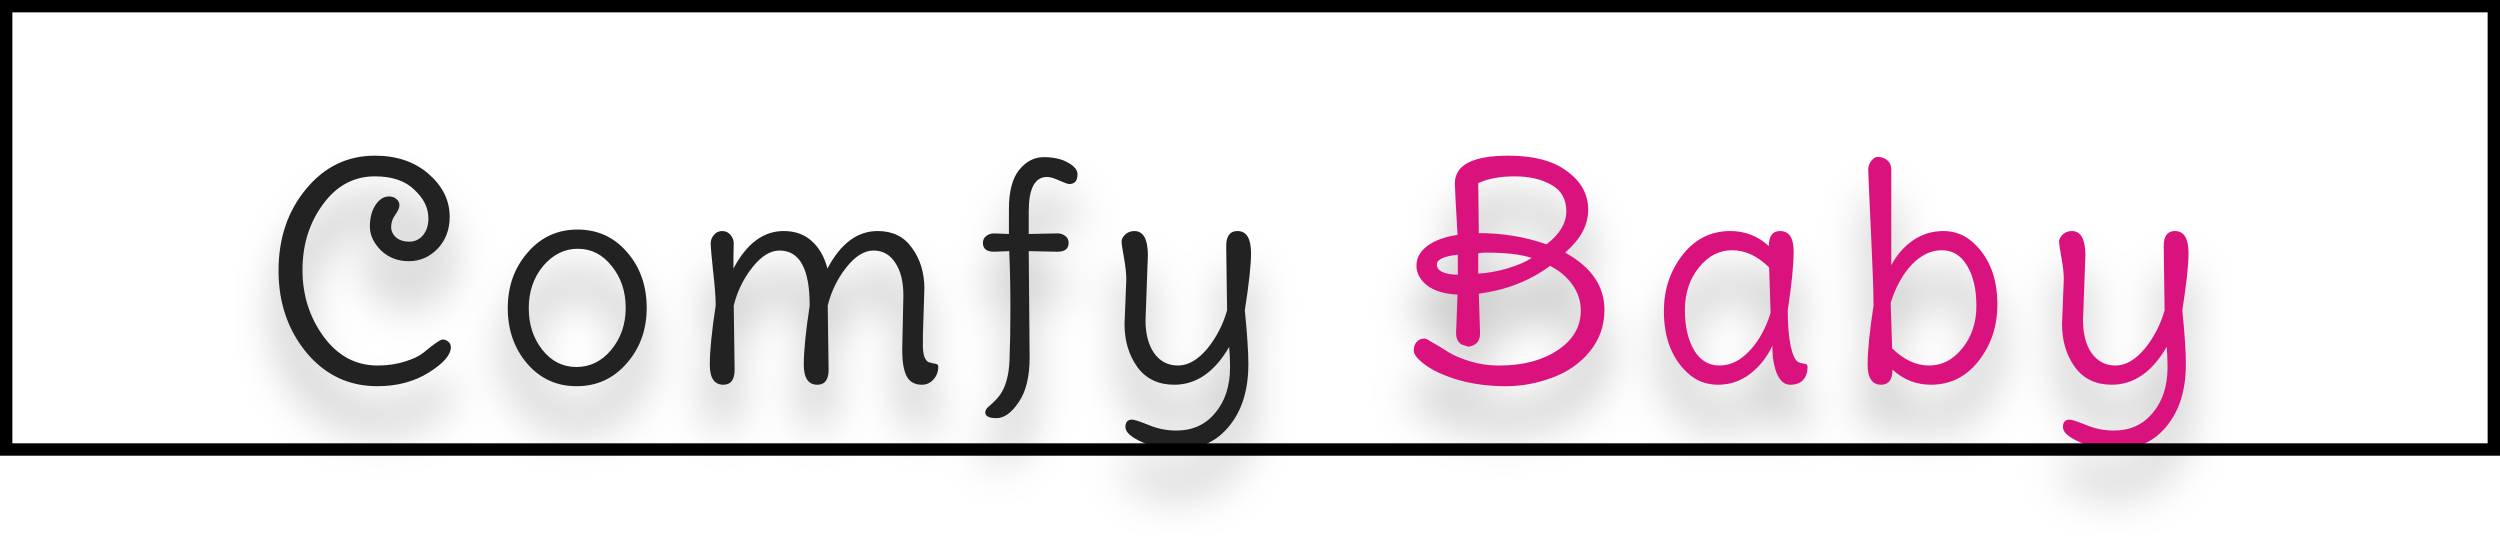
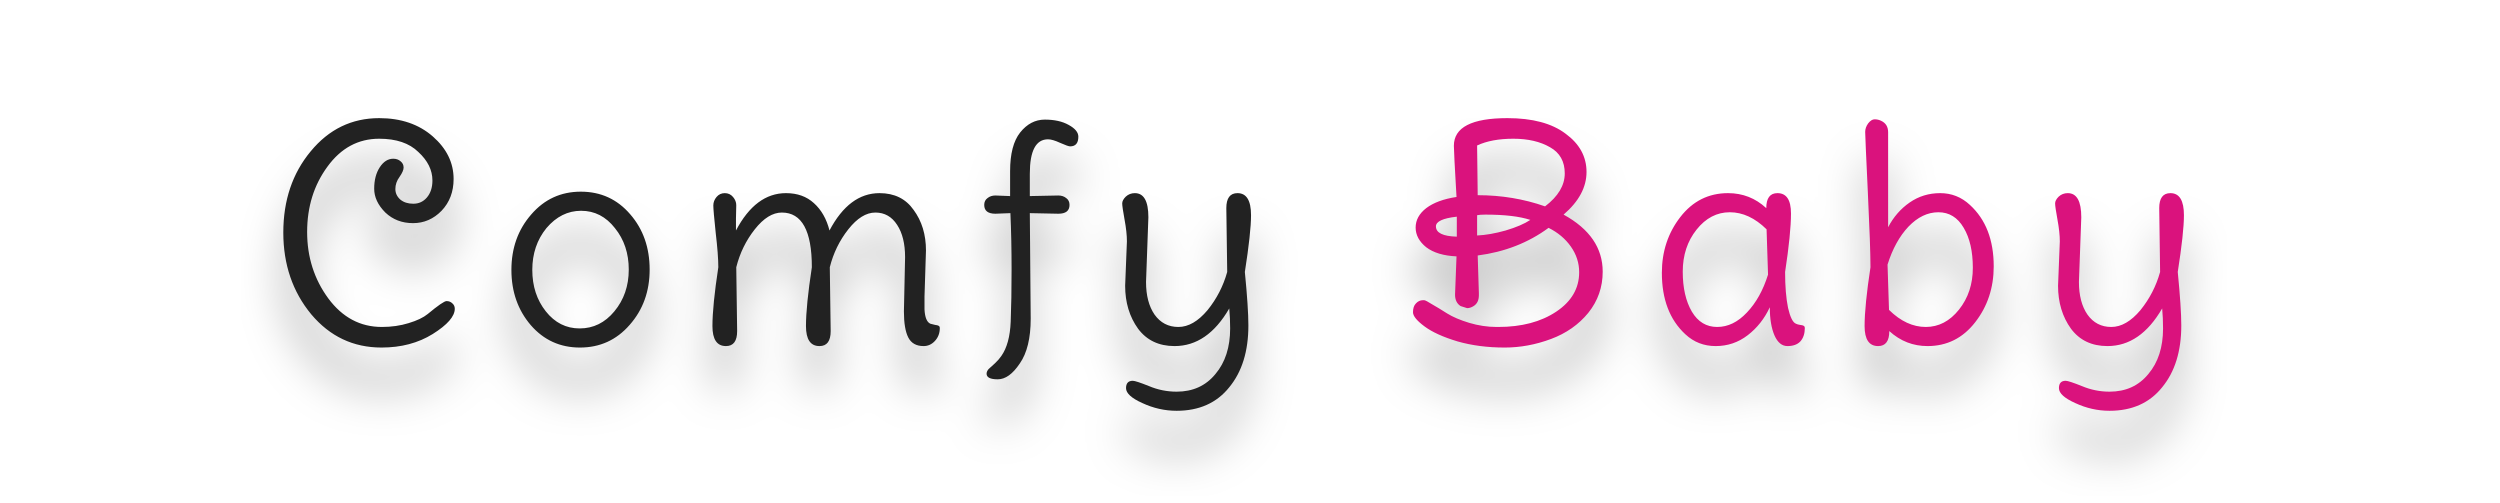
- <svg xmlns="http://www.w3.org/2000/svg" width="203" height="44" viewBox="0 0 203 44" fill="none">
+ <svg xmlns="http://www.w3.org/2000/svg" width="204" height="41" viewBox="0 0 204 41" fill="none">
  <g filter="url(#filter0_d_5_5)">
-     <path d="M30.442 12.64C32.218 12.64 33.674 13.136 34.81 14.128C35.946 15.12 36.514 16.28 36.514 17.608C36.514 18.648 36.186 19.512 35.53 20.2C34.874 20.872 34.098 21.208 33.202 21.208C32.306 21.208 31.554 20.92 30.946 20.344C30.338 19.736 30.034 19.088 30.034 18.4C30.034 17.696 30.186 17.112 30.49 16.648C30.794 16.184 31.162 15.952 31.594 15.952C31.834 15.952 32.034 16.024 32.194 16.168C32.354 16.296 32.434 16.464 32.434 16.672C32.434 16.864 32.322 17.12 32.098 17.44C31.874 17.744 31.762 18.072 31.762 18.424C31.762 18.76 31.898 19.048 32.17 19.288C32.442 19.512 32.794 19.624 33.226 19.624C33.674 19.624 34.042 19.456 34.33 19.12C34.634 18.768 34.786 18.304 34.786 17.728C34.786 16.88 34.402 16.104 33.634 15.4C32.898 14.68 31.834 14.32 30.442 14.32C28.73 14.32 27.322 15.08 26.218 16.6C25.114 18.104 24.562 19.88 24.562 21.928C24.562 23.976 25.138 25.784 26.29 27.352C27.442 28.904 28.898 29.68 30.658 29.68C31.442 29.68 32.17 29.576 32.842 29.368C33.53 29.16 34.05 28.912 34.402 28.624C35.25 27.92 35.762 27.568 35.938 27.568C36.13 27.568 36.29 27.632 36.418 27.76C36.546 27.872 36.61 28.016 36.61 28.192C36.61 28.816 36.01 29.504 34.81 30.256C33.626 30.992 32.234 31.36 30.634 31.36C28.33 31.36 26.418 30.456 24.898 28.648C23.378 26.808 22.618 24.584 22.618 21.976C22.618 19.352 23.362 17.144 24.85 15.352C26.338 13.544 28.202 12.64 30.442 12.64ZM42.935 25.024C42.935 26.352 43.303 27.48 44.039 28.408C44.775 29.336 45.695 29.8 46.799 29.8C47.919 29.8 48.863 29.336 49.631 28.408C50.415 27.464 50.807 26.328 50.807 25C50.807 23.672 50.431 22.544 49.679 21.616C48.943 20.672 48.023 20.2 46.919 20.2C45.831 20.2 44.887 20.672 44.087 21.616C43.319 22.56 42.935 23.696 42.935 25.024ZM42.815 29.536C41.759 28.304 41.231 26.8 41.231 25.024C41.231 23.248 41.767 21.744 42.839 20.512C43.911 19.264 45.263 18.64 46.895 18.64C48.527 18.64 49.871 19.256 50.927 20.488C51.983 21.704 52.511 23.208 52.511 25C52.511 26.776 51.967 28.28 50.879 29.512C49.807 30.744 48.455 31.36 46.823 31.36C45.207 31.36 43.871 30.752 42.815 29.536ZM75.059 23.44L74.939 27.208V28.24C74.971 28.896 75.131 29.288 75.419 29.416C75.531 29.448 75.659 29.48 75.803 29.512C75.947 29.528 76.043 29.552 76.091 29.584C76.155 29.616 76.187 29.68 76.187 29.776C76.187 30.192 76.051 30.544 75.779 30.832C75.523 31.104 75.219 31.24 74.867 31.24C74.275 31.24 73.859 31.008 73.619 30.544C73.379 30.08 73.259 29.368 73.259 28.408L73.355 23.992C73.355 22.888 73.139 22.008 72.707 21.352C72.275 20.68 71.683 20.344 70.931 20.344C70.179 20.344 69.443 20.8 68.723 21.712C68.003 22.624 67.499 23.656 67.211 24.808L67.283 30.016C67.283 30.832 66.979 31.24 66.371 31.24C65.635 31.24 65.267 30.696 65.267 29.608C65.267 28.504 65.427 26.904 65.747 24.808C65.747 21.832 64.931 20.344 63.299 20.344C62.547 20.344 61.811 20.8 61.091 21.712C60.371 22.624 59.867 23.656 59.579 24.808L59.651 30.016C59.651 30.832 59.347 31.24 58.739 31.24C58.003 31.24 57.635 30.696 57.635 29.608C57.635 28.504 57.795 26.904 58.115 24.808C58.115 24.136 58.043 23.192 57.899 21.976C57.771 20.76 57.707 20.024 57.707 19.768C57.707 19.512 57.795 19.28 57.971 19.072C58.147 18.864 58.371 18.76 58.643 18.76C58.915 18.76 59.139 18.864 59.315 19.072C59.491 19.28 59.579 19.504 59.579 19.744C59.579 19.984 59.571 20.344 59.555 20.824C59.555 21.304 59.555 21.632 59.555 21.808C60.627 19.776 61.987 18.76 63.635 18.76C64.563 18.76 65.323 19.032 65.915 19.576C66.523 20.12 66.947 20.864 67.187 21.808C68.259 19.776 69.619 18.76 71.267 18.76C72.483 18.76 73.411 19.216 74.051 20.128C74.723 21.04 75.059 22.144 75.059 23.44ZM80.725 18.952L81.925 19V16.96C81.925 15.552 82.197 14.504 82.741 13.816C83.301 13.112 83.973 12.76 84.757 12.76C85.541 12.76 86.189 12.904 86.701 13.192C87.229 13.48 87.493 13.8 87.493 14.152C87.493 14.68 87.269 14.944 86.821 14.944C86.709 14.944 86.437 14.848 86.005 14.656C85.589 14.464 85.261 14.368 85.021 14.368C84.029 14.368 83.533 15.304 83.533 17.176V19L85.861 18.952C86.117 18.952 86.333 19.024 86.509 19.168C86.685 19.296 86.773 19.48 86.773 19.72C86.773 20.2 86.469 20.44 85.861 20.44L83.533 20.392L83.605 29.008C83.605 30.592 83.309 31.808 82.717 32.656C82.141 33.52 81.541 33.952 80.917 33.952C80.309 33.952 80.005 33.8 80.005 33.496C80.005 33.368 80.061 33.24 80.173 33.112C80.301 33 80.469 32.848 80.677 32.656C80.885 32.464 81.061 32.264 81.205 32.056C81.669 31.4 81.925 30.464 81.973 29.248C82.021 28.032 82.045 26.608 82.045 24.976C82.045 23.344 82.013 21.816 81.949 20.392L80.725 20.44C80.117 20.44 79.813 20.2 79.813 19.72C79.813 19.48 79.901 19.296 80.077 19.168C80.253 19.024 80.469 18.952 80.725 18.952ZM99.64 25.192L99.568 19.984C99.568 19.168 99.872 18.76 100.48 18.76C101.216 18.76 101.584 19.36 101.584 20.56C101.584 21.504 101.416 23.048 101.08 25.192C101.272 27.144 101.368 28.6 101.368 29.56C101.368 31.656 100.848 33.336 99.808 34.6C98.784 35.88 97.352 36.52 95.512 36.52C94.552 36.52 93.624 36.312 92.728 35.896C91.832 35.496 91.384 35.088 91.384 34.672C91.384 34.272 91.568 34.072 91.936 34.072C92.096 34.072 92.536 34.216 93.256 34.504C93.976 34.808 94.728 34.96 95.512 34.96C96.84 34.96 97.896 34.48 98.68 33.52C99.48 32.576 99.88 31.336 99.88 29.8C99.88 29.24 99.856 28.696 99.808 28.168C98.624 30.216 97.136 31.24 95.344 31.24C94.064 31.24 93.072 30.768 92.368 29.824C91.664 28.848 91.312 27.68 91.312 26.32L91.456 22.696C91.456 22.2 91.392 21.608 91.264 20.92C91.136 20.216 91.072 19.776 91.072 19.6C91.072 19.424 91.168 19.24 91.36 19.048C91.568 18.856 91.816 18.76 92.104 18.76C92.84 18.76 93.208 19.416 93.208 20.728L93.016 26.008C93.016 27.112 93.248 28 93.712 28.672C94.192 29.344 94.84 29.68 95.656 29.68C96.472 29.68 97.264 29.224 98.032 28.312C98.784 27.384 99.32 26.344 99.64 25.192Z" fill="#222222" />
-     <path d="M118.232 27.04L118.352 23.92C117.296 23.872 116.472 23.624 115.88 23.176C115.304 22.712 115.016 22.176 115.016 21.568C115.016 20.96 115.304 20.432 115.88 19.984C116.472 19.536 117.296 19.232 118.352 19.072C118.208 16.624 118.136 15.232 118.136 14.896C118.136 13.392 119.592 12.64 122.504 12.64C124.552 12.64 126.136 13.064 127.256 13.912C128.392 14.744 128.96 15.784 128.96 17.032C128.96 18.28 128.336 19.44 127.088 20.512C129.216 21.68 130.28 23.232 130.28 25.168C130.28 26.432 129.888 27.552 129.104 28.528C128.32 29.488 127.304 30.2 126.056 30.664C124.808 31.128 123.552 31.36 122.288 31.36C120.88 31.36 119.592 31.192 118.424 30.856C117.256 30.504 116.36 30.096 115.736 29.632C115.112 29.168 114.8 28.784 114.8 28.48C114.8 28.16 114.88 27.92 115.04 27.76C115.2 27.584 115.392 27.496 115.616 27.496C115.616 27.496 115.648 27.496 115.712 27.496C115.792 27.496 116.008 27.608 116.36 27.832C116.728 28.04 117.136 28.288 117.584 28.576C118.048 28.864 118.648 29.12 119.384 29.344C120.136 29.568 120.88 29.68 121.616 29.68C121.664 29.68 121.712 29.68 121.76 29.68C123.664 29.68 125.24 29.264 126.488 28.432C127.736 27.6 128.36 26.528 128.36 25.216C128.36 24.464 128.136 23.768 127.688 23.128C127.24 22.488 126.632 21.976 125.864 21.592C124.216 22.808 122.288 23.56 120.08 23.848L120.176 26.92C120.176 26.984 120.176 27.04 120.176 27.088C120.176 27.504 120.032 27.8 119.744 27.976C119.568 28.088 119.392 28.144 119.216 28.144L118.688 27.976C118.384 27.784 118.232 27.472 118.232 27.04ZM120.032 14.872C120.032 15.432 120.048 16.784 120.08 18.928C122.016 18.928 123.848 19.232 125.576 19.84C126.648 19.024 127.184 18.128 127.184 17.152C127.184 16.176 126.784 15.464 125.984 15.016C125.184 14.552 124.184 14.32 122.984 14.32C121.8 14.32 120.816 14.504 120.032 14.872ZM120.032 20.56V22.216C120.736 22.184 121.512 22.048 122.36 21.808C123.224 21.552 123.896 21.264 124.376 20.944C123.496 20.656 122.272 20.512 120.704 20.512C120.416 20.512 120.192 20.528 120.032 20.56ZM118.376 22.312V20.68C117.24 20.808 116.672 21.072 116.672 21.472C116.672 22 117.24 22.28 118.376 22.312ZM145.164 25.192C145.164 26.36 145.244 27.336 145.404 28.12C145.58 28.888 145.796 29.32 146.052 29.416C146.148 29.464 146.26 29.496 146.388 29.512C146.532 29.528 146.628 29.552 146.676 29.584C146.74 29.616 146.772 29.68 146.772 29.776C146.772 30.224 146.652 30.584 146.412 30.856C146.172 31.112 145.82 31.24 145.356 31.24C144.908 31.24 144.556 30.952 144.3 30.376C144.044 29.784 143.916 29.016 143.916 28.072C143.484 29 142.884 29.76 142.116 30.352C141.348 30.944 140.476 31.24 139.5 31.24C138.54 31.24 137.716 30.92 137.028 30.28C135.748 29.096 135.108 27.424 135.108 25.264C135.108 23.52 135.612 22 136.62 20.704C137.628 19.408 138.924 18.76 140.508 18.76C141.708 18.76 142.748 19.168 143.628 19.984C143.628 19.168 143.932 18.76 144.54 18.76C145.276 18.76 145.644 19.312 145.644 20.416C145.644 21.504 145.484 23.096 145.164 25.192ZM143.772 25.408L143.652 21.712C142.708 20.784 141.708 20.32 140.652 20.32C139.596 20.32 138.692 20.792 137.94 21.736C137.188 22.68 136.812 23.824 136.812 25.168C136.812 26.496 137.06 27.584 137.556 28.432C138.052 29.264 138.74 29.68 139.62 29.68C140.5 29.68 141.308 29.288 142.044 28.504C142.796 27.72 143.372 26.688 143.772 25.408ZM162.187 24.736C162.187 26.48 161.683 28 160.675 29.296C159.667 30.592 158.371 31.24 156.787 31.24C155.603 31.24 154.563 30.832 153.667 30.016C153.667 30.832 153.363 31.24 152.755 31.24C152.019 31.24 151.651 30.696 151.651 29.608C151.651 28.504 151.811 26.904 152.131 24.808C152.131 23.72 152.059 21.672 151.915 18.664C151.771 15.64 151.699 14.008 151.699 13.768C151.699 13.528 151.779 13.296 151.939 13.072C152.115 12.848 152.291 12.736 152.467 12.736C152.659 12.736 152.835 12.776 152.995 12.856C153.379 13.032 153.571 13.344 153.571 13.792C153.571 13.856 153.571 13.912 153.571 13.96V21.544C154.003 20.712 154.587 20.04 155.323 19.528C156.059 19.016 156.891 18.76 157.819 18.76C158.747 18.76 159.555 19.08 160.243 19.72C161.539 20.904 162.187 22.576 162.187 24.736ZM153.523 24.592L153.643 28.288C154.587 29.216 155.587 29.68 156.643 29.68C157.699 29.68 158.603 29.208 159.355 28.264C160.107 27.32 160.483 26.184 160.483 24.856C160.483 23.512 160.235 22.424 159.739 21.592C159.243 20.744 158.555 20.32 157.675 20.32C156.795 20.32 155.979 20.712 155.227 21.496C154.491 22.28 153.923 23.312 153.523 24.592ZM175.765 25.192L175.693 19.984C175.693 19.168 175.997 18.76 176.605 18.76C177.341 18.76 177.709 19.36 177.709 20.56C177.709 21.504 177.541 23.048 177.205 25.192C177.397 27.144 177.493 28.6 177.493 29.56C177.493 31.656 176.973 33.336 175.933 34.6C174.909 35.88 173.477 36.52 171.637 36.52C170.677 36.52 169.749 36.312 168.853 35.896C167.957 35.496 167.509 35.088 167.509 34.672C167.509 34.272 167.693 34.072 168.061 34.072C168.221 34.072 168.661 34.216 169.381 34.504C170.101 34.808 170.853 34.96 171.637 34.96C172.965 34.96 174.021 34.48 174.805 33.52C175.605 32.576 176.005 31.336 176.005 29.8C176.005 29.24 175.981 28.696 175.933 28.168C174.749 30.216 173.261 31.24 171.469 31.24C170.189 31.24 169.197 30.768 168.493 29.824C167.789 28.848 167.437 27.68 167.437 26.32L167.581 22.696C167.581 22.2 167.517 21.608 167.389 20.92C167.261 20.216 167.197 19.776 167.197 19.6C167.197 19.424 167.293 19.24 167.485 19.048C167.693 18.856 167.941 18.76 168.229 18.76C168.965 18.76 169.333 19.416 169.333 20.728L169.141 26.008C169.141 27.112 169.373 28 169.837 28.672C170.317 29.344 170.965 29.68 171.781 29.68C172.597 29.68 173.389 29.224 174.157 28.312C174.909 27.384 175.445 26.344 175.765 25.192Z" fill="#DA127D" />
+     <path d="M30.942 9.64C32.718 9.64 34.174 10.136 35.31 11.128C36.446 12.12 37.014 13.28 37.014 14.608C37.014 15.648 36.686 16.512 36.03 17.2C35.374 17.872 34.598 18.208 33.702 18.208C32.806 18.208 32.054 17.92 31.446 17.344C30.838 16.736 30.534 16.088 30.534 15.4C30.534 14.696 30.686 14.112 30.99 13.648C31.294 13.184 31.662 12.952 32.094 12.952C32.334 12.952 32.534 13.024 32.694 13.168C32.854 13.296 32.934 13.464 32.934 13.672C32.934 13.864 32.822 14.12 32.598 14.44C32.374 14.744 32.262 15.072 32.262 15.424C32.262 15.76 32.398 16.048 32.67 16.288C32.942 16.512 33.294 16.624 33.726 16.624C34.174 16.624 34.542 16.456 34.83 16.12C35.134 15.768 35.286 15.304 35.286 14.728C35.286 13.88 34.902 13.104 34.134 12.4C33.398 11.68 32.334 11.32 30.942 11.32C29.23 11.32 27.822 12.08 26.718 13.6C25.614 15.104 25.062 16.88 25.062 18.928C25.062 20.976 25.638 22.784 26.79 24.352C27.942 25.904 29.398 26.68 31.158 26.68C31.942 26.68 32.67 26.576 33.342 26.368C34.03 26.16 34.55 25.912 34.902 25.624C35.75 24.92 36.262 24.568 36.438 24.568C36.63 24.568 36.79 24.632 36.918 24.76C37.046 24.872 37.11 25.016 37.11 25.192C37.11 25.816 36.51 26.504 35.31 27.256C34.126 27.992 32.734 28.36 31.134 28.36C28.83 28.36 26.918 27.456 25.398 25.648C23.878 23.808 23.118 21.584 23.118 18.976C23.118 16.352 23.862 14.144 25.35 12.352C26.838 10.544 28.702 9.64 30.942 9.64ZM43.435 22.024C43.435 23.352 43.803 24.48 44.539 25.408C45.275 26.336 46.195 26.8 47.299 26.8C48.419 26.8 49.363 26.336 50.131 25.408C50.915 24.464 51.307 23.328 51.307 22C51.307 20.672 50.931 19.544 50.179 18.616C49.443 17.672 48.523 17.2 47.419 17.2C46.331 17.2 45.387 17.672 44.587 18.616C43.819 19.56 43.435 20.696 43.435 22.024ZM43.315 26.536C42.259 25.304 41.731 23.8 41.731 22.024C41.731 20.248 42.267 18.744 43.339 17.512C44.411 16.264 45.763 15.64 47.395 15.64C49.027 15.64 50.371 16.256 51.427 17.488C52.483 18.704 53.011 20.208 53.011 22C53.011 23.776 52.467 25.28 51.379 26.512C50.307 27.744 48.955 28.36 47.323 28.36C45.707 28.36 44.371 27.752 43.315 26.536ZM75.559 20.44L75.439 24.208V25.24C75.471 25.896 75.631 26.288 75.919 26.416C76.031 26.448 76.159 26.48 76.303 26.512C76.447 26.528 76.543 26.552 76.591 26.584C76.655 26.616 76.687 26.68 76.687 26.776C76.687 27.192 76.551 27.544 76.279 27.832C76.023 28.104 75.719 28.24 75.367 28.24C74.775 28.24 74.359 28.008 74.119 27.544C73.879 27.08 73.759 26.368 73.759 25.408L73.855 20.992C73.855 19.888 73.639 19.008 73.207 18.352C72.775 17.68 72.183 17.344 71.431 17.344C70.679 17.344 69.943 17.8 69.223 18.712C68.503 19.624 67.999 20.656 67.711 21.808L67.783 27.016C67.783 27.832 67.479 28.24 66.871 28.24C66.135 28.24 65.767 27.696 65.767 26.608C65.767 25.504 65.927 23.904 66.247 21.808C66.247 18.832 65.431 17.344 63.799 17.344C63.047 17.344 62.311 17.8 61.591 18.712C60.871 19.624 60.367 20.656 60.079 21.808L60.151 27.016C60.151 27.832 59.847 28.24 59.239 28.24C58.503 28.24 58.135 27.696 58.135 26.608C58.135 25.504 58.295 23.904 58.615 21.808C58.615 21.136 58.543 20.192 58.399 18.976C58.271 17.76 58.207 17.024 58.207 16.768C58.207 16.512 58.295 16.28 58.471 16.072C58.647 15.864 58.871 15.76 59.143 15.76C59.415 15.76 59.639 15.864 59.815 16.072C59.991 16.28 60.079 16.504 60.079 16.744C60.079 16.984 60.071 17.344 60.055 17.824C60.055 18.304 60.055 18.632 60.055 18.808C61.127 16.776 62.487 15.76 64.135 15.76C65.063 15.76 65.823 16.032 66.415 16.576C67.023 17.12 67.447 17.864 67.687 18.808C68.759 16.776 70.119 15.76 71.767 15.76C72.983 15.76 73.911 16.216 74.551 17.128C75.223 18.04 75.559 19.144 75.559 20.44ZM81.225 15.952L82.425 16V13.96C82.425 12.552 82.697 11.504 83.241 10.816C83.801 10.112 84.473 9.76 85.257 9.76C86.041 9.76 86.689 9.904 87.201 10.192C87.729 10.48 87.993 10.8 87.993 11.152C87.993 11.68 87.769 11.944 87.321 11.944C87.209 11.944 86.937 11.848 86.505 11.656C86.089 11.464 85.761 11.368 85.521 11.368C84.529 11.368 84.033 12.304 84.033 14.176V16L86.361 15.952C86.617 15.952 86.833 16.024 87.009 16.168C87.185 16.296 87.273 16.48 87.273 16.72C87.273 17.2 86.969 17.44 86.361 17.44L84.033 17.392L84.105 26.008C84.105 27.592 83.809 28.808 83.217 29.656C82.641 30.52 82.041 30.952 81.417 30.952C80.809 30.952 80.505 30.8 80.505 30.496C80.505 30.368 80.561 30.24 80.673 30.112C80.801 30 80.969 29.848 81.177 29.656C81.385 29.464 81.561 29.264 81.705 29.056C82.169 28.4 82.425 27.464 82.473 26.248C82.521 25.032 82.545 23.608 82.545 21.976C82.545 20.344 82.513 18.816 82.449 17.392L81.225 17.44C80.617 17.44 80.313 17.2 80.313 16.72C80.313 16.48 80.401 16.296 80.577 16.168C80.753 16.024 80.969 15.952 81.225 15.952ZM100.14 22.192L100.068 16.984C100.068 16.168 100.372 15.76 100.98 15.76C101.716 15.76 102.084 16.36 102.084 17.56C102.084 18.504 101.916 20.048 101.58 22.192C101.772 24.144 101.868 25.6 101.868 26.56C101.868 28.656 101.348 30.336 100.308 31.6C99.284 32.88 97.852 33.52 96.012 33.52C95.052 33.52 94.124 33.312 93.228 32.896C92.332 32.496 91.884 32.088 91.884 31.672C91.884 31.272 92.068 31.072 92.436 31.072C92.596 31.072 93.036 31.216 93.756 31.504C94.476 31.808 95.228 31.96 96.012 31.96C97.34 31.96 98.396 31.48 99.18 30.52C99.98 29.576 100.38 28.336 100.38 26.8C100.38 26.24 100.356 25.696 100.308 25.168C99.124 27.216 97.636 28.24 95.844 28.24C94.564 28.24 93.572 27.768 92.868 26.824C92.164 25.848 91.812 24.68 91.812 23.32L91.956 19.696C91.956 19.2 91.892 18.608 91.764 17.92C91.636 17.216 91.572 16.776 91.572 16.6C91.572 16.424 91.668 16.24 91.86 16.048C92.068 15.856 92.316 15.76 92.604 15.76C93.34 15.76 93.708 16.416 93.708 17.728L93.516 23.008C93.516 24.112 93.748 25 94.212 25.672C94.692 26.344 95.34 26.68 96.156 26.68C96.972 26.68 97.764 26.224 98.532 25.312C99.284 24.384 99.82 23.344 100.14 22.192Z" fill="#222222" />
+     <path d="M118.732 24.04L118.852 20.92C117.796 20.872 116.972 20.624 116.38 20.176C115.804 19.712 115.516 19.176 115.516 18.568C115.516 17.96 115.804 17.432 116.38 16.984C116.972 16.536 117.796 16.232 118.852 16.072C118.708 13.624 118.636 12.232 118.636 11.896C118.636 10.392 120.092 9.64 123.004 9.64C125.052 9.64 126.636 10.064 127.756 10.912C128.892 11.744 129.46 12.784 129.46 14.032C129.46 15.28 128.836 16.44 127.588 17.512C129.716 18.68 130.78 20.232 130.78 22.168C130.78 23.432 130.388 24.552 129.604 25.528C128.82 26.488 127.804 27.2 126.556 27.664C125.308 28.128 124.052 28.36 122.788 28.36C121.38 28.36 120.092 28.192 118.924 27.856C117.756 27.504 116.86 27.096 116.236 26.632C115.612 26.168 115.3 25.784 115.3 25.48C115.3 25.16 115.38 24.92 115.54 24.76C115.7 24.584 115.892 24.496 116.116 24.496C116.116 24.496 116.148 24.496 116.212 24.496C116.292 24.496 116.508 24.608 116.86 24.832C117.228 25.04 117.636 25.288 118.084 25.576C118.548 25.864 119.148 26.12 119.884 26.344C120.636 26.568 121.38 26.68 122.116 26.68C122.164 26.68 122.212 26.68 122.26 26.68C124.164 26.68 125.74 26.264 126.988 25.432C128.236 24.6 128.86 23.528 128.86 22.216C128.86 21.464 128.636 20.768 128.188 20.128C127.74 19.488 127.132 18.976 126.364 18.592C124.716 19.808 122.788 20.56 120.58 20.848L120.676 23.92C120.676 23.984 120.676 24.04 120.676 24.088C120.676 24.504 120.532 24.8 120.244 24.976C120.068 25.088 119.892 25.144 119.716 25.144L119.188 24.976C118.884 24.784 118.732 24.472 118.732 24.04ZM120.532 11.872C120.532 12.432 120.548 13.784 120.58 15.928C122.516 15.928 124.348 16.232 126.076 16.84C127.148 16.024 127.684 15.128 127.684 14.152C127.684 13.176 127.284 12.464 126.484 12.016C125.684 11.552 124.684 11.32 123.484 11.32C122.3 11.32 121.316 11.504 120.532 11.872ZM120.532 17.56V19.216C121.236 19.184 122.012 19.048 122.86 18.808C123.724 18.552 124.396 18.264 124.876 17.944C123.996 17.656 122.772 17.512 121.204 17.512C120.916 17.512 120.692 17.528 120.532 17.56ZM118.876 19.312V17.68C117.74 17.808 117.172 18.072 117.172 18.472C117.172 19 117.74 19.28 118.876 19.312ZM145.664 22.192C145.664 23.36 145.744 24.336 145.904 25.12C146.08 25.888 146.296 26.32 146.552 26.416C146.648 26.464 146.76 26.496 146.888 26.512C147.032 26.528 147.128 26.552 147.176 26.584C147.24 26.616 147.272 26.68 147.272 26.776C147.272 27.224 147.152 27.584 146.912 27.856C146.672 28.112 146.32 28.24 145.856 28.24C145.408 28.24 145.056 27.952 144.8 27.376C144.544 26.784 144.416 26.016 144.416 25.072C143.984 26 143.384 26.76 142.616 27.352C141.848 27.944 140.976 28.24 140 28.24C139.04 28.24 138.216 27.92 137.528 27.28C136.248 26.096 135.608 24.424 135.608 22.264C135.608 20.52 136.112 19 137.12 17.704C138.128 16.408 139.424 15.76 141.008 15.76C142.208 15.76 143.248 16.168 144.128 16.984C144.128 16.168 144.432 15.76 145.04 15.76C145.776 15.76 146.144 16.312 146.144 17.416C146.144 18.504 145.984 20.096 145.664 22.192ZM144.272 22.408L144.152 18.712C143.208 17.784 142.208 17.32 141.152 17.32C140.096 17.32 139.192 17.792 138.44 18.736C137.688 19.68 137.312 20.824 137.312 22.168C137.312 23.496 137.56 24.584 138.056 25.432C138.552 26.264 139.24 26.68 140.12 26.68C141 26.68 141.808 26.288 142.544 25.504C143.296 24.72 143.872 23.688 144.272 22.408ZM162.687 21.736C162.687 23.48 162.183 25 161.175 26.296C160.167 27.592 158.871 28.24 157.287 28.24C156.103 28.24 155.063 27.832 154.167 27.016C154.167 27.832 153.863 28.24 153.255 28.24C152.519 28.24 152.151 27.696 152.151 26.608C152.151 25.504 152.311 23.904 152.631 21.808C152.631 20.72 152.559 18.672 152.415 15.664C152.271 12.64 152.199 11.008 152.199 10.768C152.199 10.528 152.279 10.296 152.439 10.072C152.615 9.848 152.791 9.736 152.967 9.736C153.159 9.736 153.335 9.776 153.495 9.856C153.879 10.032 154.071 10.344 154.071 10.792C154.071 10.856 154.071 10.912 154.071 10.96V18.544C154.503 17.712 155.087 17.04 155.823 16.528C156.559 16.016 157.391 15.76 158.319 15.76C159.247 15.76 160.055 16.08 160.743 16.72C162.039 17.904 162.687 19.576 162.687 21.736ZM154.023 21.592L154.143 25.288C155.087 26.216 156.087 26.68 157.143 26.68C158.199 26.68 159.103 26.208 159.855 25.264C160.607 24.32 160.983 23.184 160.983 21.856C160.983 20.512 160.735 19.424 160.239 18.592C159.743 17.744 159.055 17.32 158.175 17.32C157.295 17.32 156.479 17.712 155.727 18.496C154.991 19.28 154.423 20.312 154.023 21.592ZM176.265 22.192L176.193 16.984C176.193 16.168 176.497 15.76 177.105 15.76C177.841 15.76 178.209 16.36 178.209 17.56C178.209 18.504 178.041 20.048 177.705 22.192C177.897 24.144 177.993 25.6 177.993 26.56C177.993 28.656 177.473 30.336 176.433 31.6C175.409 32.88 173.977 33.52 172.137 33.52C171.177 33.52 170.249 33.312 169.353 32.896C168.457 32.496 168.009 32.088 168.009 31.672C168.009 31.272 168.193 31.072 168.561 31.072C168.721 31.072 169.161 31.216 169.881 31.504C170.601 31.808 171.353 31.96 172.137 31.96C173.465 31.96 174.521 31.48 175.305 30.52C176.105 29.576 176.505 28.336 176.505 26.8C176.505 26.24 176.481 25.696 176.433 25.168C175.249 27.216 173.761 28.24 171.969 28.24C170.689 28.24 169.697 27.768 168.993 26.824C168.289 25.848 167.937 24.68 167.937 23.32L168.081 19.696C168.081 19.2 168.017 18.608 167.889 17.92C167.761 17.216 167.697 16.776 167.697 16.6C167.697 16.424 167.793 16.24 167.985 16.048C168.193 15.856 168.441 15.76 168.729 15.76C169.465 15.76 169.833 16.416 169.833 17.728L169.641 23.008C169.641 24.112 169.873 25 170.337 25.672C170.817 26.344 171.465 26.68 172.281 26.68C173.097 26.68 173.889 26.224 174.657 25.312C175.409 24.384 175.945 23.344 176.265 22.192Z" fill="#DA127D" />
  </g>
-   <rect x="0.5" y="-0.5" width="202" height="36" transform="matrix(1 0 0 -1 0 36)" stroke="black" />
-   <rect x="0.5" y="-0.5" width="202" height="36" transform="matrix(1 0 0 -1 0 36)" stroke="black" stroke-opacity="0.2" />
  <defs>
-     <filter id="filter0_d_5_5" x="19.167" y="12.64" width="161.994" height="30.783" filterUnits="userSpaceOnUse" color-interpolation-filters="sRGB">
+     <filter id="filter0_d_5_5" x="19.667" y="9.64" width="161.994" height="30.783" filterUnits="userSpaceOnUse" color-interpolation-filters="sRGB">
      <feFlood flood-opacity="0" result="BackgroundImageFix" />
      <feColorMatrix in="SourceAlpha" type="matrix" values="0 0 0 0 0 0 0 0 0 0 0 0 0 0 0 0 0 0 127 0" result="hardAlpha" />
      <feOffset dy="3.451" />
      <feGaussianBlur stdDeviation="1.726" />
      <feColorMatrix type="matrix" values="0 0 0 0 0 0 0 0 0 0 0 0 0 0 0 0 0 0 0.25 0" />
      <feBlend mode="normal" in2="BackgroundImageFix" result="effect1_dropShadow_5_5" />
      <feBlend mode="normal" in="SourceGraphic" in2="effect1_dropShadow_5_5" result="shape" />
    </filter>
  </defs>
</svg>
